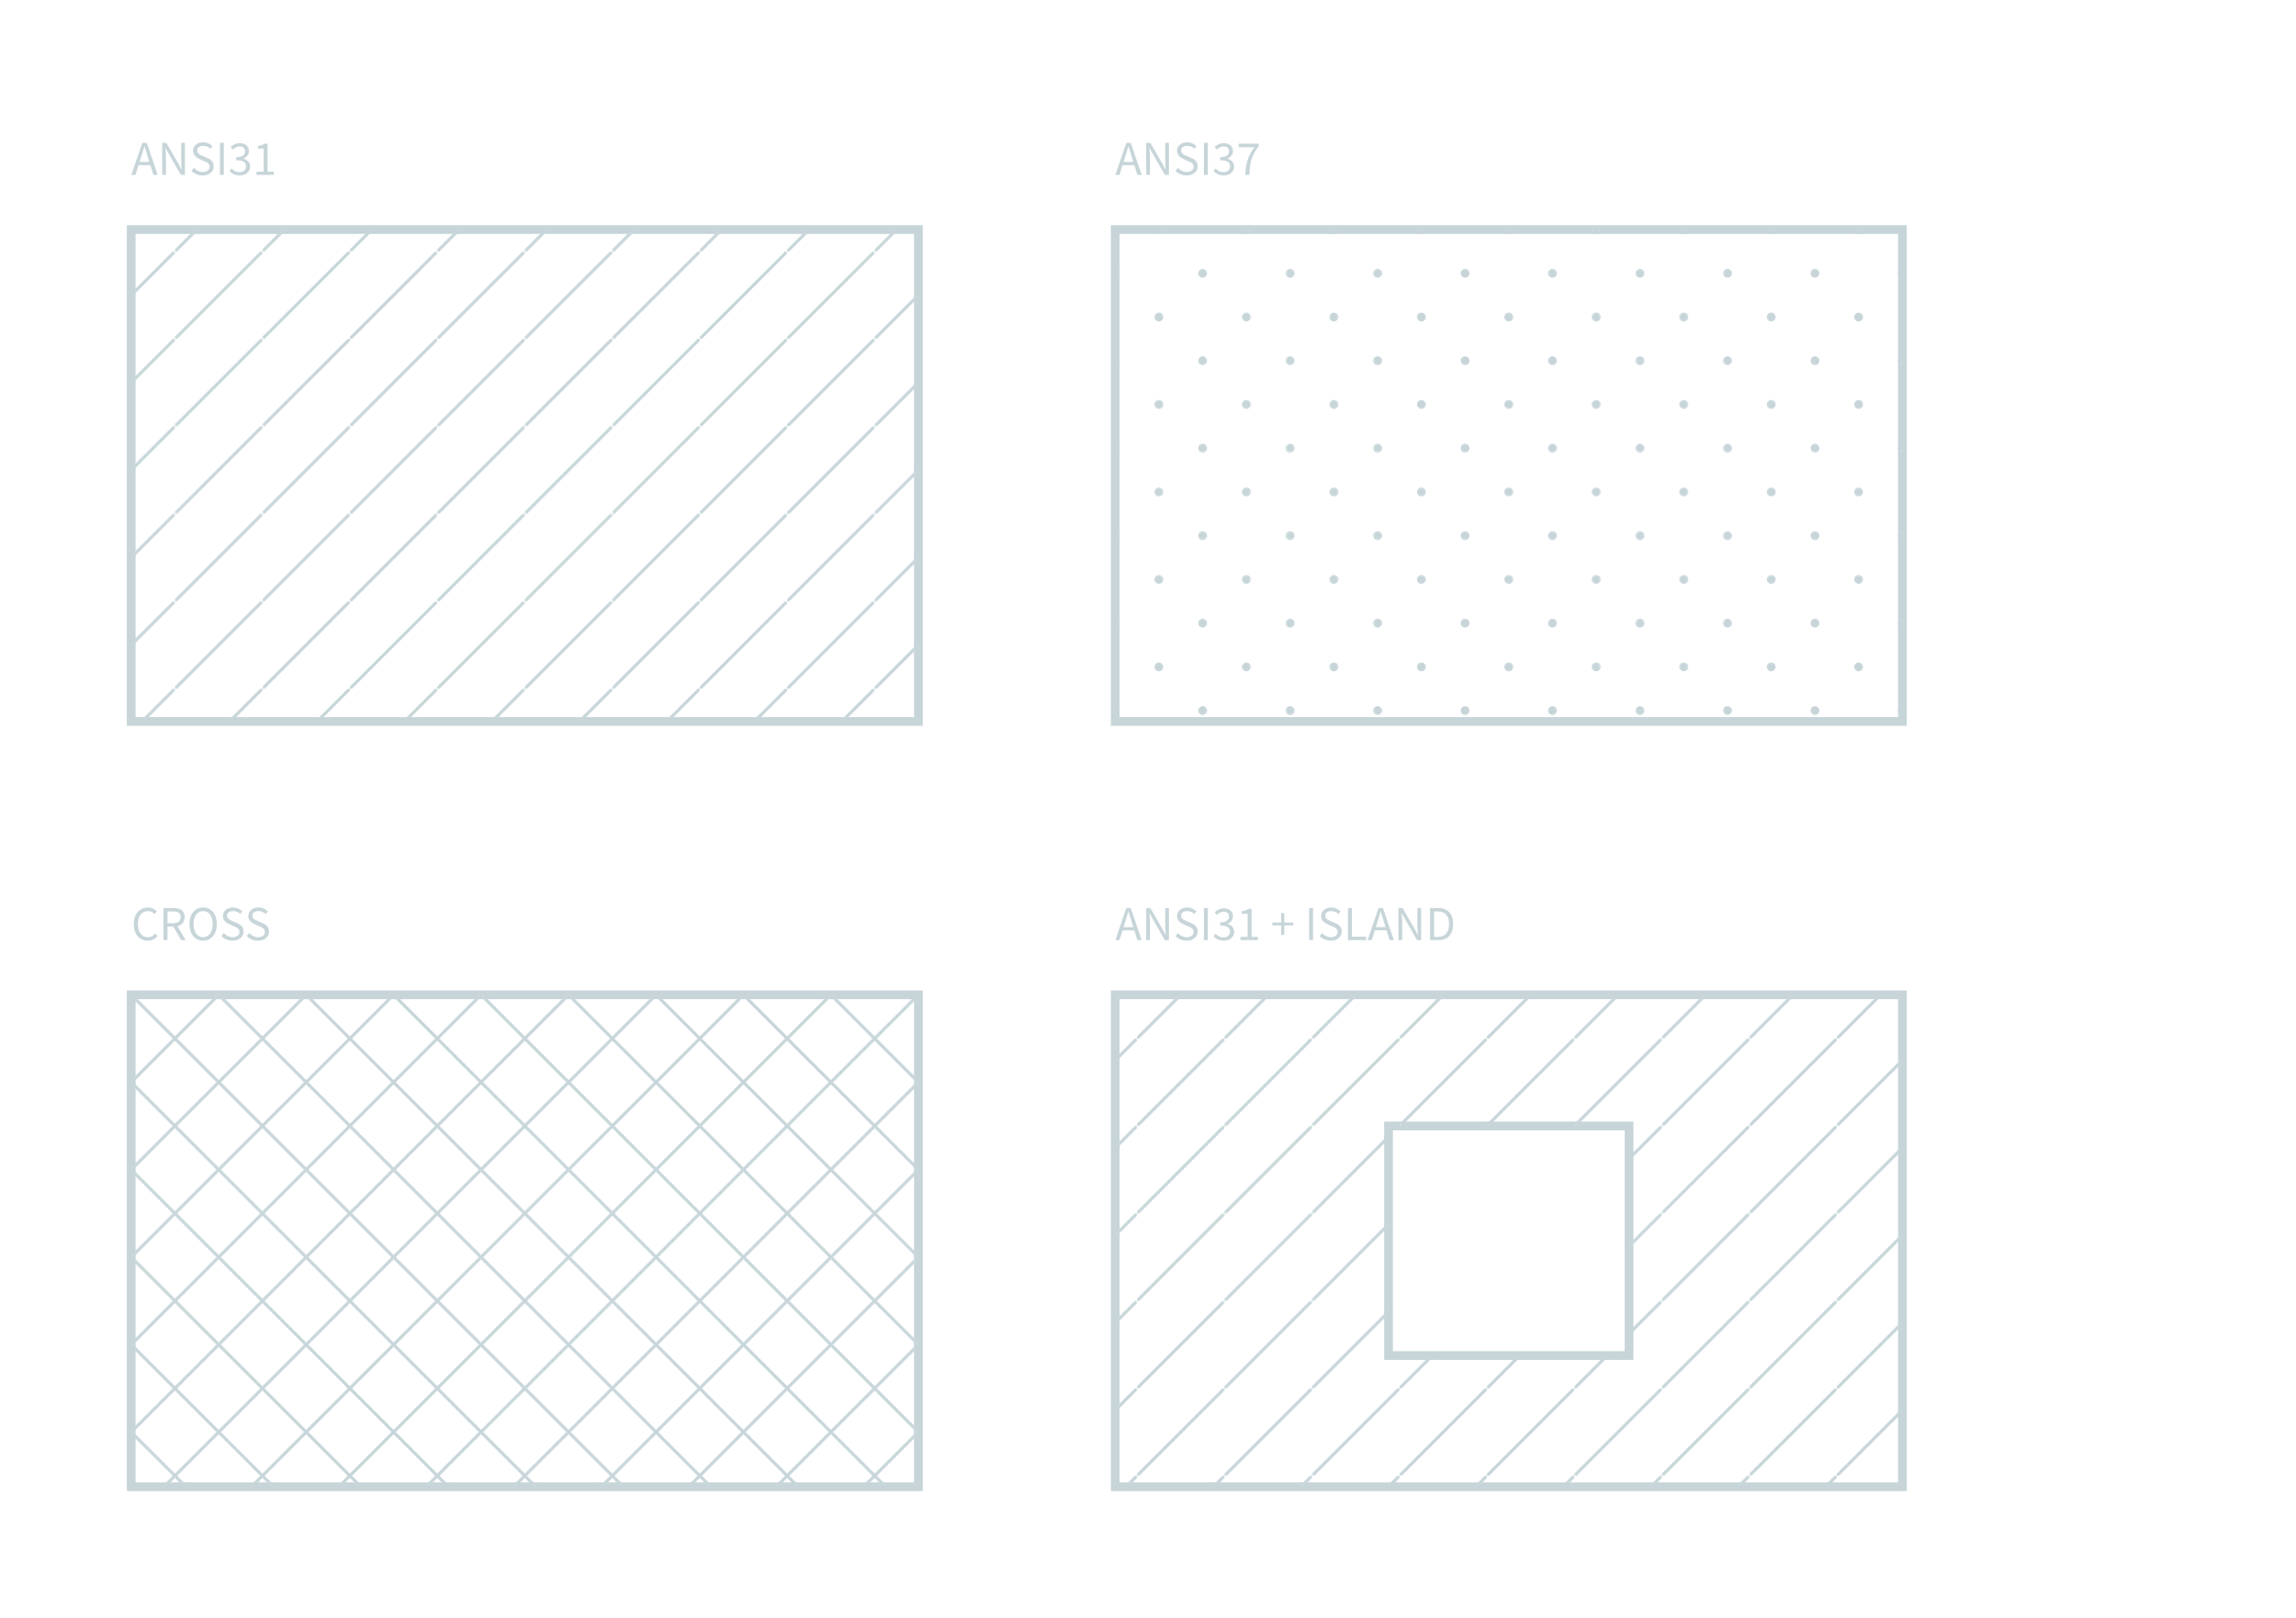
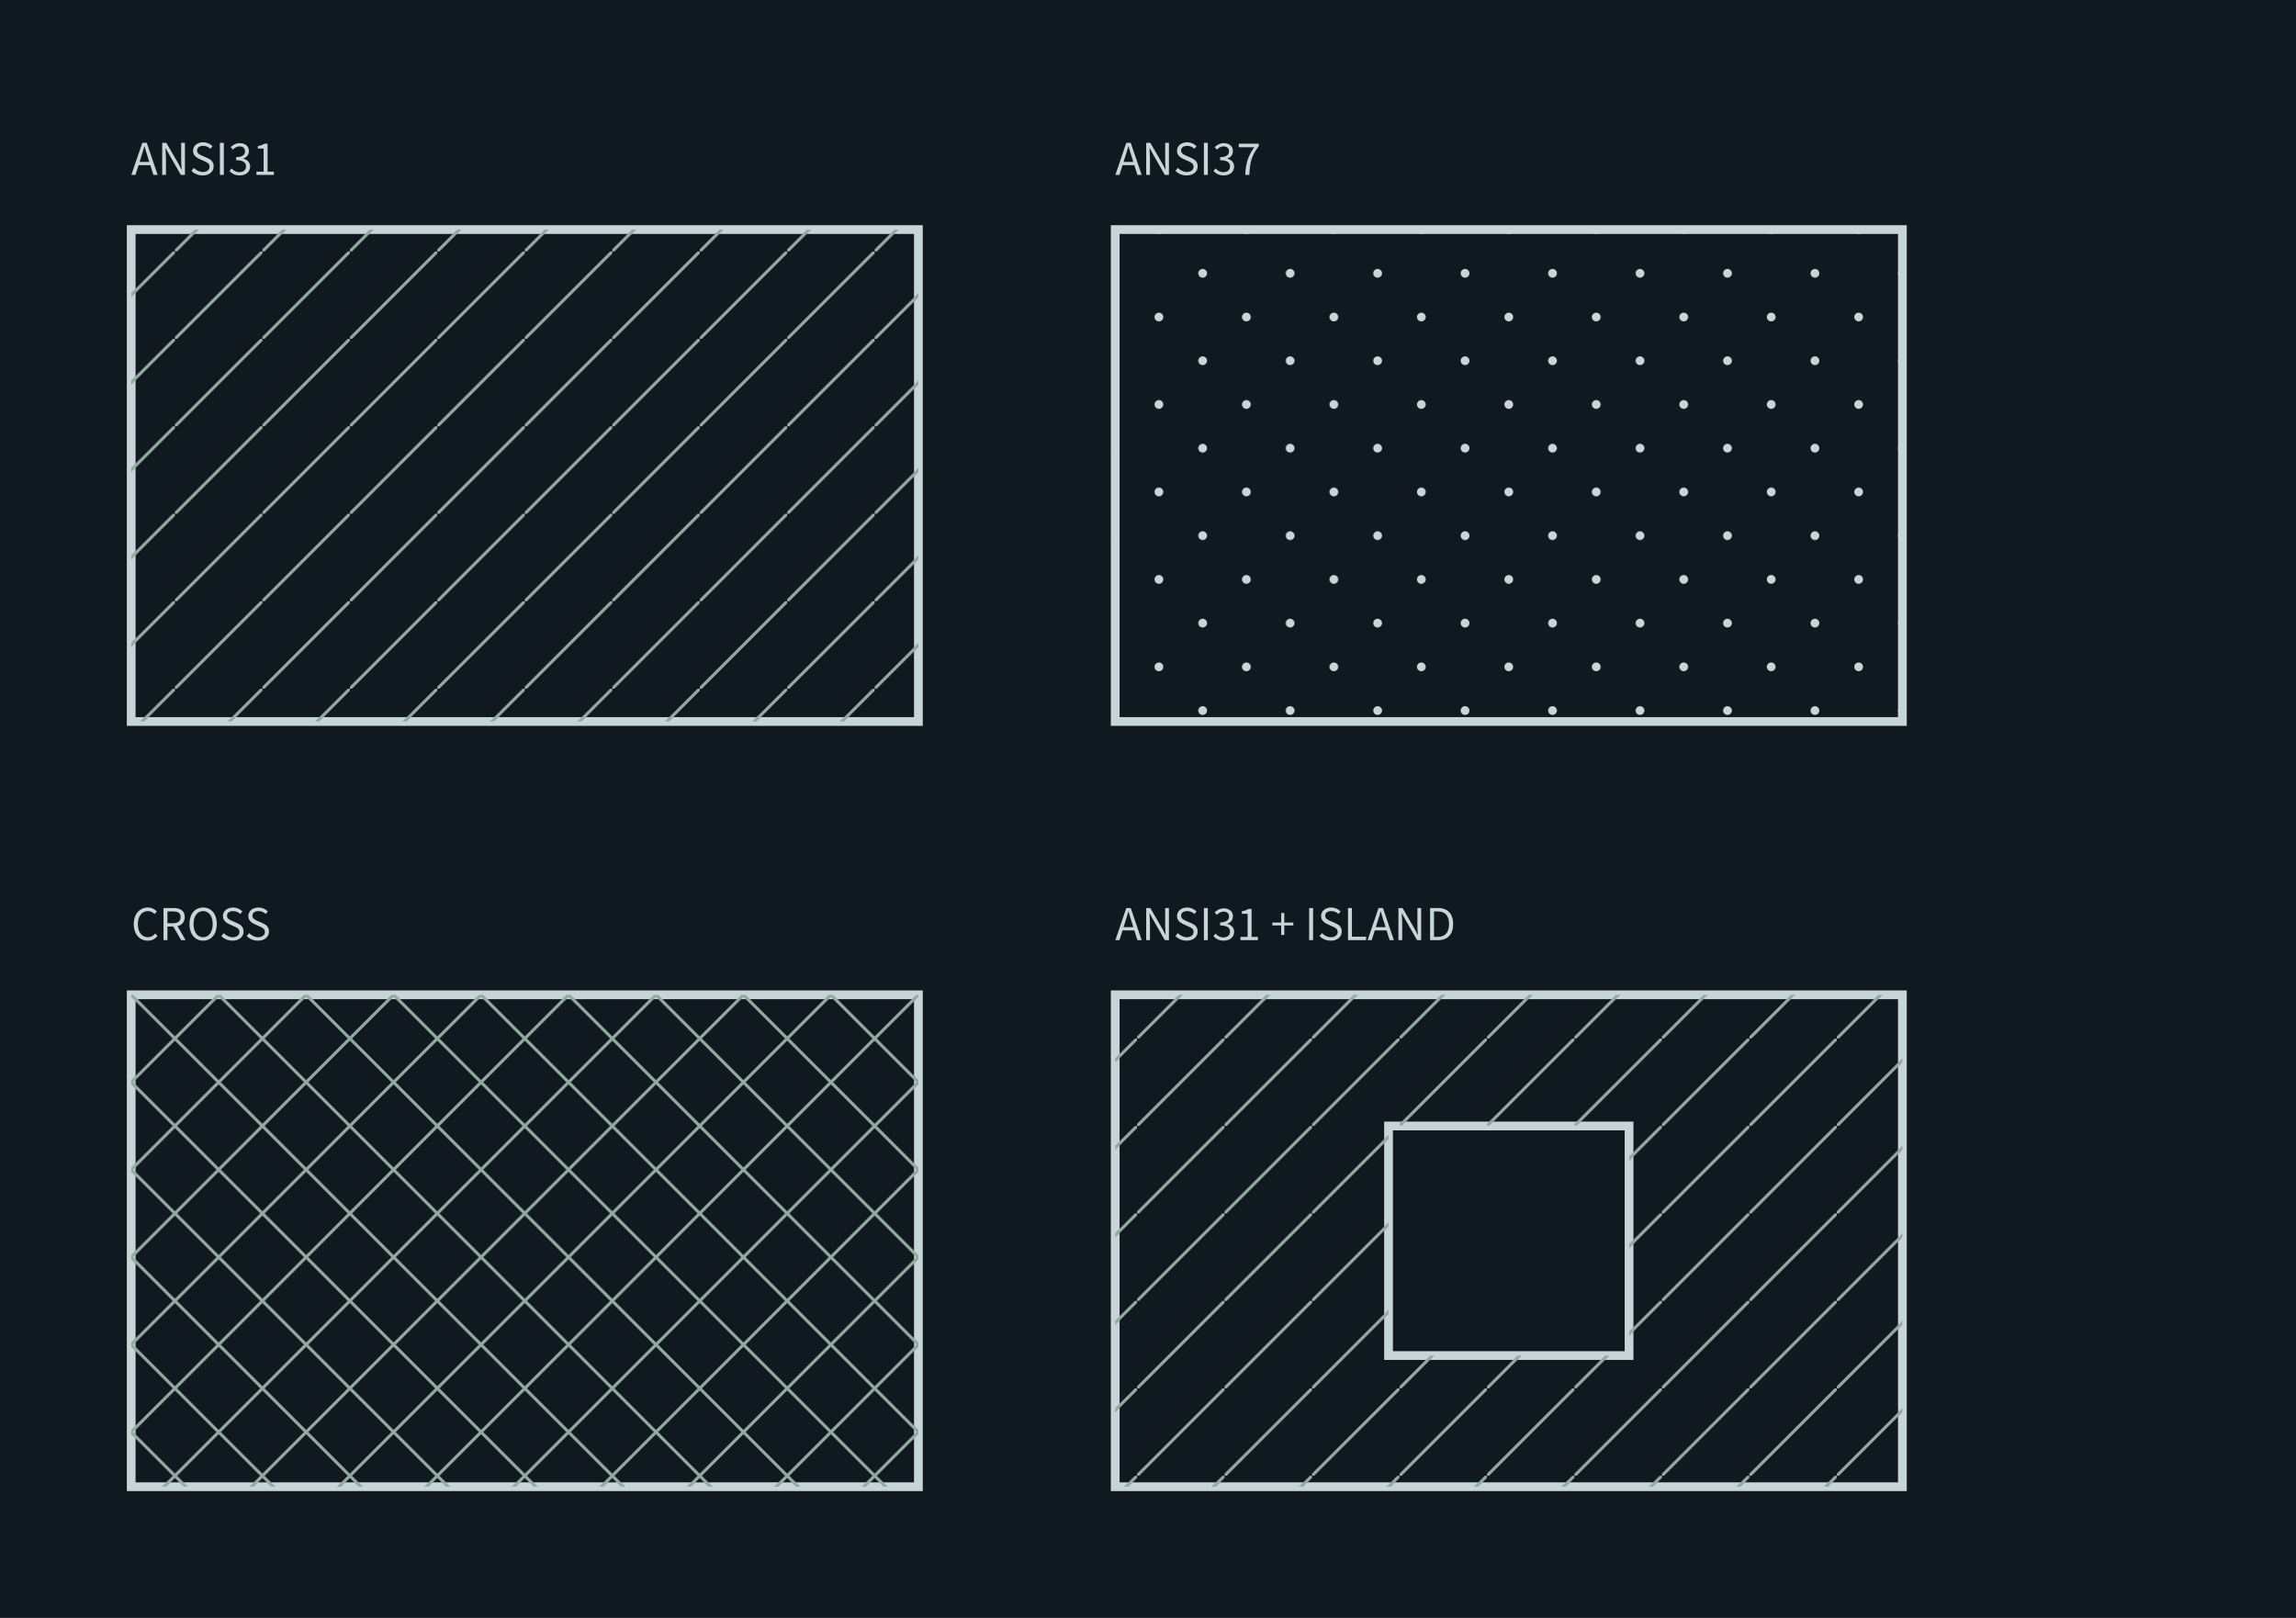
<svg xmlns="http://www.w3.org/2000/svg" width="210mm" height="148mm" viewBox="0 0 210 148" data-kjdraw-status="approximate">
+   <rect width="100%" height="100%" fill="#101820" />
  <style>svg{background:#101820;color:#c7d5d9}g[data-entity-id]{color:#c7d5d9!important;stroke-width:.8!important}text{font-weight:500}</style>
  <defs>
    <clipPath id="kj-paper" clipPathUnits="userSpaceOnUse">
      <rect x="0" y="0" width="210" height="148" />
    </clipPath>
    <clipPath id="kj-plot-range" clipPathUnits="userSpaceOnUse">
      <rect x="-8" y="-5" width="186" height="141" />
    </clipPath>
    <pattern id="kj-hatch-1" patternUnits="userSpaceOnUse" width="8" height="8" patternTransform="rotate(0)">
-       <path d="M 0 0 L 8 8" stroke="currentColor" stroke-width="0.28" fill="none" />
+       <path d="M 0 0 L 8 8" stroke="#91a99e" stroke-width="0.28" fill="none" />
    </pattern>
    <pattern id="kj-hatch-2" patternUnits="userSpaceOnUse" width="8" height="8" patternTransform="rotate(0)">
      <circle cx="2" cy="2" r="0.4" fill="currentColor" />
      <circle cx="6" cy="6" r="0.4" fill="currentColor" />
    </pattern>
    <pattern id="kj-hatch-3" patternUnits="userSpaceOnUse" width="8" height="8" patternTransform="rotate(0)">
-       <path d="M 0 0 L 8 8 M 8 0 L 0 8" stroke="currentColor" stroke-width="0.28" fill="none" />
+       <path d="M 0 0 L 8 8 M 8 0 L 0 8" stroke="#91a99e" stroke-width="0.28" fill="none" />
    </pattern>
    <pattern id="kj-hatch-4" patternUnits="userSpaceOnUse" width="8" height="8" patternTransform="rotate(0)">
-       <path d="M 0 0 L 8 8" stroke="currentColor" stroke-width="0.28" fill="none" />
+       <path d="M 0 0 L 8 8" stroke="#91a99e" stroke-width="0.28" fill="none" />
    </pattern>
  </defs>
  <g clip-path="url(#kj-paper)">
    <g data-space-id="block-generated-1" transform="matrix(1 0 0 -1 8 143)" clip-path="url(#kj-plot-range)">
      <g data-entity-id="ansi31-boundary" data-entity-type="LWPOLYLINE" data-layer-id="layer-generated-2" data-layer-name="0" color="#000000" stroke="currentColor" stroke-width="0.25" opacity="1" fill="none">
        <path d="M 4 77 L 76 77 L 76 122 L 4 122 L 4 77 Z" />
      </g>
      <g data-entity-id="ansi31-hatch" data-entity-type="HATCH" data-layer-id="layer-generated-2" data-layer-name="0" color="#000000" stroke="currentColor" stroke-width="0.25" opacity="1" fill="none">
        <path d="M 4 77 L 76 77 L 76 122 L 4 122 L 4 77 Z" fill="url(#kj-hatch-1)" fill-rule="evenodd" stroke="none" />
      </g>
      <g data-entity-id="ansi31-label" data-entity-type="TEXT" data-layer-id="layer-generated-2" data-layer-name="0" color="#000000" stroke="currentColor" stroke-width="0.25" opacity="1" fill="none">
        <text transform="translate(4 127) rotate(0) matrix(1 0 0 -1 0 0)" font-family="&quot;Noto Sans CJK SC&quot;,&quot;Source Han Sans SC&quot;,&quot;Microsoft YaHei&quot;,&quot;Microsoft YaHei UI&quot;,&quot;PingFang SC&quot;,&quot;Arial&quot;,&quot;Segoe UI&quot;,&quot;WenQuanYi Micro Hei&quot;,sans-serif" font-size="4" text-anchor="start" dominant-baseline="alphabetic" fill="currentColor" stroke="none" xml:space="preserve">ANSI31</text>
      </g>
      <g data-entity-id="ansi37-boundary" data-entity-type="LWPOLYLINE" data-layer-id="layer-generated-2" data-layer-name="0" color="#000000" stroke="currentColor" stroke-width="0.25" opacity="1" fill="none">
        <path d="M 94 77 L 166 77 L 166 122 L 94 122 L 94 77 Z" />
      </g>
      <g data-entity-id="ansi37-hatch" data-entity-type="HATCH" data-layer-id="layer-generated-2" data-layer-name="0" color="#000000" stroke="currentColor" stroke-width="0.25" opacity="1" fill="none">
        <path d="M 94 77 L 166 77 L 166 122 L 94 122 L 94 77 Z" fill="url(#kj-hatch-2)" fill-rule="evenodd" stroke="none" />
      </g>
      <g data-entity-id="ansi37-label" data-entity-type="TEXT" data-layer-id="layer-generated-2" data-layer-name="0" color="#000000" stroke="currentColor" stroke-width="0.25" opacity="1" fill="none">
        <text transform="translate(94 127) rotate(0) matrix(1 0 0 -1 0 0)" font-family="&quot;Noto Sans CJK SC&quot;,&quot;Source Han Sans SC&quot;,&quot;Microsoft YaHei&quot;,&quot;Microsoft YaHei UI&quot;,&quot;PingFang SC&quot;,&quot;Arial&quot;,&quot;Segoe UI&quot;,&quot;WenQuanYi Micro Hei&quot;,sans-serif" font-size="4" text-anchor="start" dominant-baseline="alphabetic" fill="currentColor" stroke="none" xml:space="preserve">ANSI37</text>
      </g>
      <g data-entity-id="cross-boundary" data-entity-type="LWPOLYLINE" data-layer-id="layer-generated-2" data-layer-name="0" color="#000000" stroke="currentColor" stroke-width="0.25" opacity="1" fill="none">
        <path d="M 4 7 L 76 7 L 76 52 L 4 52 L 4 7 Z" />
      </g>
      <g data-entity-id="cross-hatch" data-entity-type="HATCH" data-layer-id="layer-generated-2" data-layer-name="0" color="#000000" stroke="currentColor" stroke-width="0.25" opacity="1" fill="none">
        <path d="M 4 7 L 76 7 L 76 52 L 4 52 L 4 7 Z" fill="url(#kj-hatch-3)" fill-rule="evenodd" stroke="none" />
      </g>
      <g data-entity-id="cross-label" data-entity-type="TEXT" data-layer-id="layer-generated-2" data-layer-name="0" color="#000000" stroke="currentColor" stroke-width="0.25" opacity="1" fill="none">
        <text transform="translate(4 57) rotate(0) matrix(1 0 0 -1 0 0)" font-family="&quot;Noto Sans CJK SC&quot;,&quot;Source Han Sans SC&quot;,&quot;Microsoft YaHei&quot;,&quot;Microsoft YaHei UI&quot;,&quot;PingFang SC&quot;,&quot;Arial&quot;,&quot;Segoe UI&quot;,&quot;WenQuanYi Micro Hei&quot;,sans-serif" font-size="4" text-anchor="start" dominant-baseline="alphabetic" fill="currentColor" stroke="none" xml:space="preserve">CROSS</text>
      </g>
      <g data-entity-id="island-boundary" data-entity-type="LWPOLYLINE" data-layer-id="layer-generated-2" data-layer-name="0" color="#000000" stroke="currentColor" stroke-width="0.25" opacity="1" fill="none">
        <path d="M 94 7 L 166 7 L 166 52 L 94 52 L 94 7 Z" />
      </g>
      <g data-entity-id="island-inner-boundary" data-entity-type="LWPOLYLINE" data-layer-id="layer-generated-2" data-layer-name="0" color="#000000" stroke="currentColor" stroke-width="0.25" opacity="1" fill="none">
        <path d="M 119 19 L 141 19 L 141 40 L 119 40 L 119 19 Z" />
      </g>
      <g data-entity-id="island-hatch" data-entity-type="HATCH" data-layer-id="layer-generated-2" data-layer-name="0" color="#000000" stroke="currentColor" stroke-width="0.25" opacity="1" fill="none">
        <path d="M 94 7 L 166 7 L 166 52 L 94 52 L 94 7 Z M 119 19 L 141 19 L 141 40 L 119 40 L 119 19 Z" fill="url(#kj-hatch-4)" fill-rule="evenodd" stroke="none" />
      </g>
      <g data-entity-id="island-label" data-entity-type="TEXT" data-layer-id="layer-generated-2" data-layer-name="0" color="#000000" stroke="currentColor" stroke-width="0.25" opacity="1" fill="none">
        <text transform="translate(94 57) rotate(0) matrix(1 0 0 -1 0 0)" font-family="&quot;Noto Sans CJK SC&quot;,&quot;Source Han Sans SC&quot;,&quot;Microsoft YaHei&quot;,&quot;Microsoft YaHei UI&quot;,&quot;PingFang SC&quot;,&quot;Arial&quot;,&quot;Segoe UI&quot;,&quot;WenQuanYi Micro Hei&quot;,sans-serif" font-size="4" text-anchor="start" dominant-baseline="alphabetic" fill="currentColor" stroke="none" xml:space="preserve">ANSI31 + ISLAND</text>
      </g>
    </g>
  </g>
</svg>
